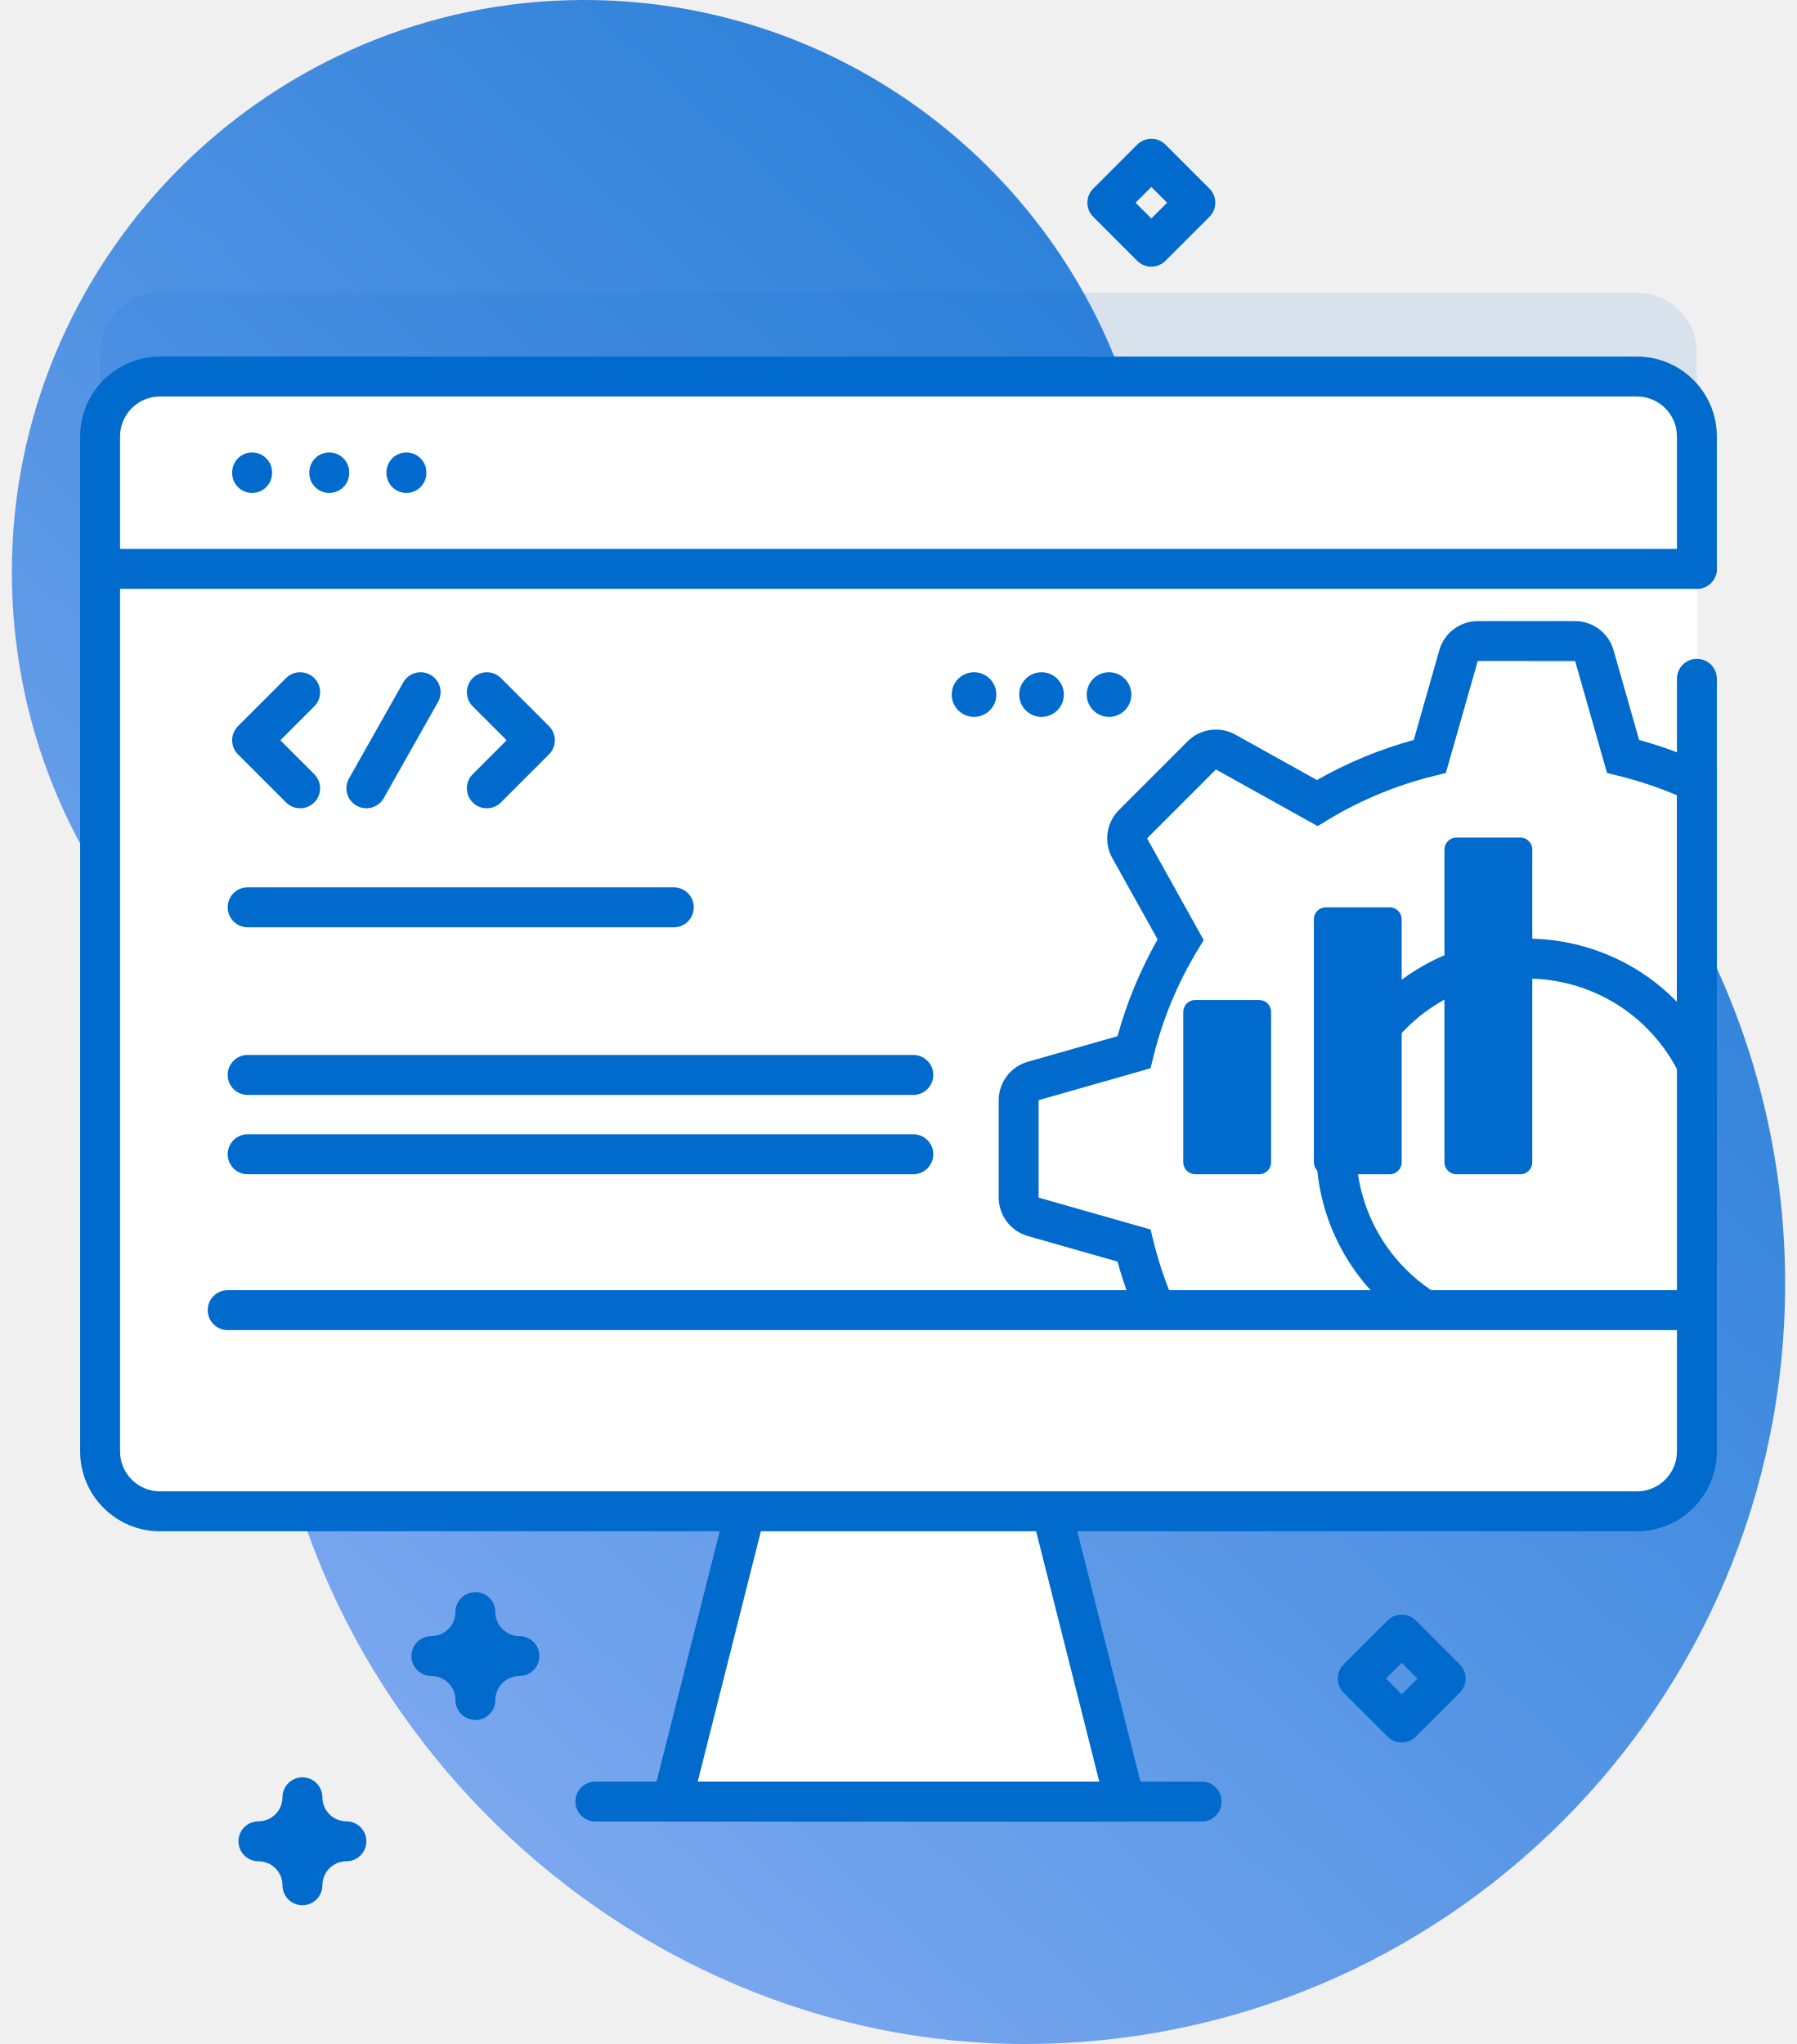
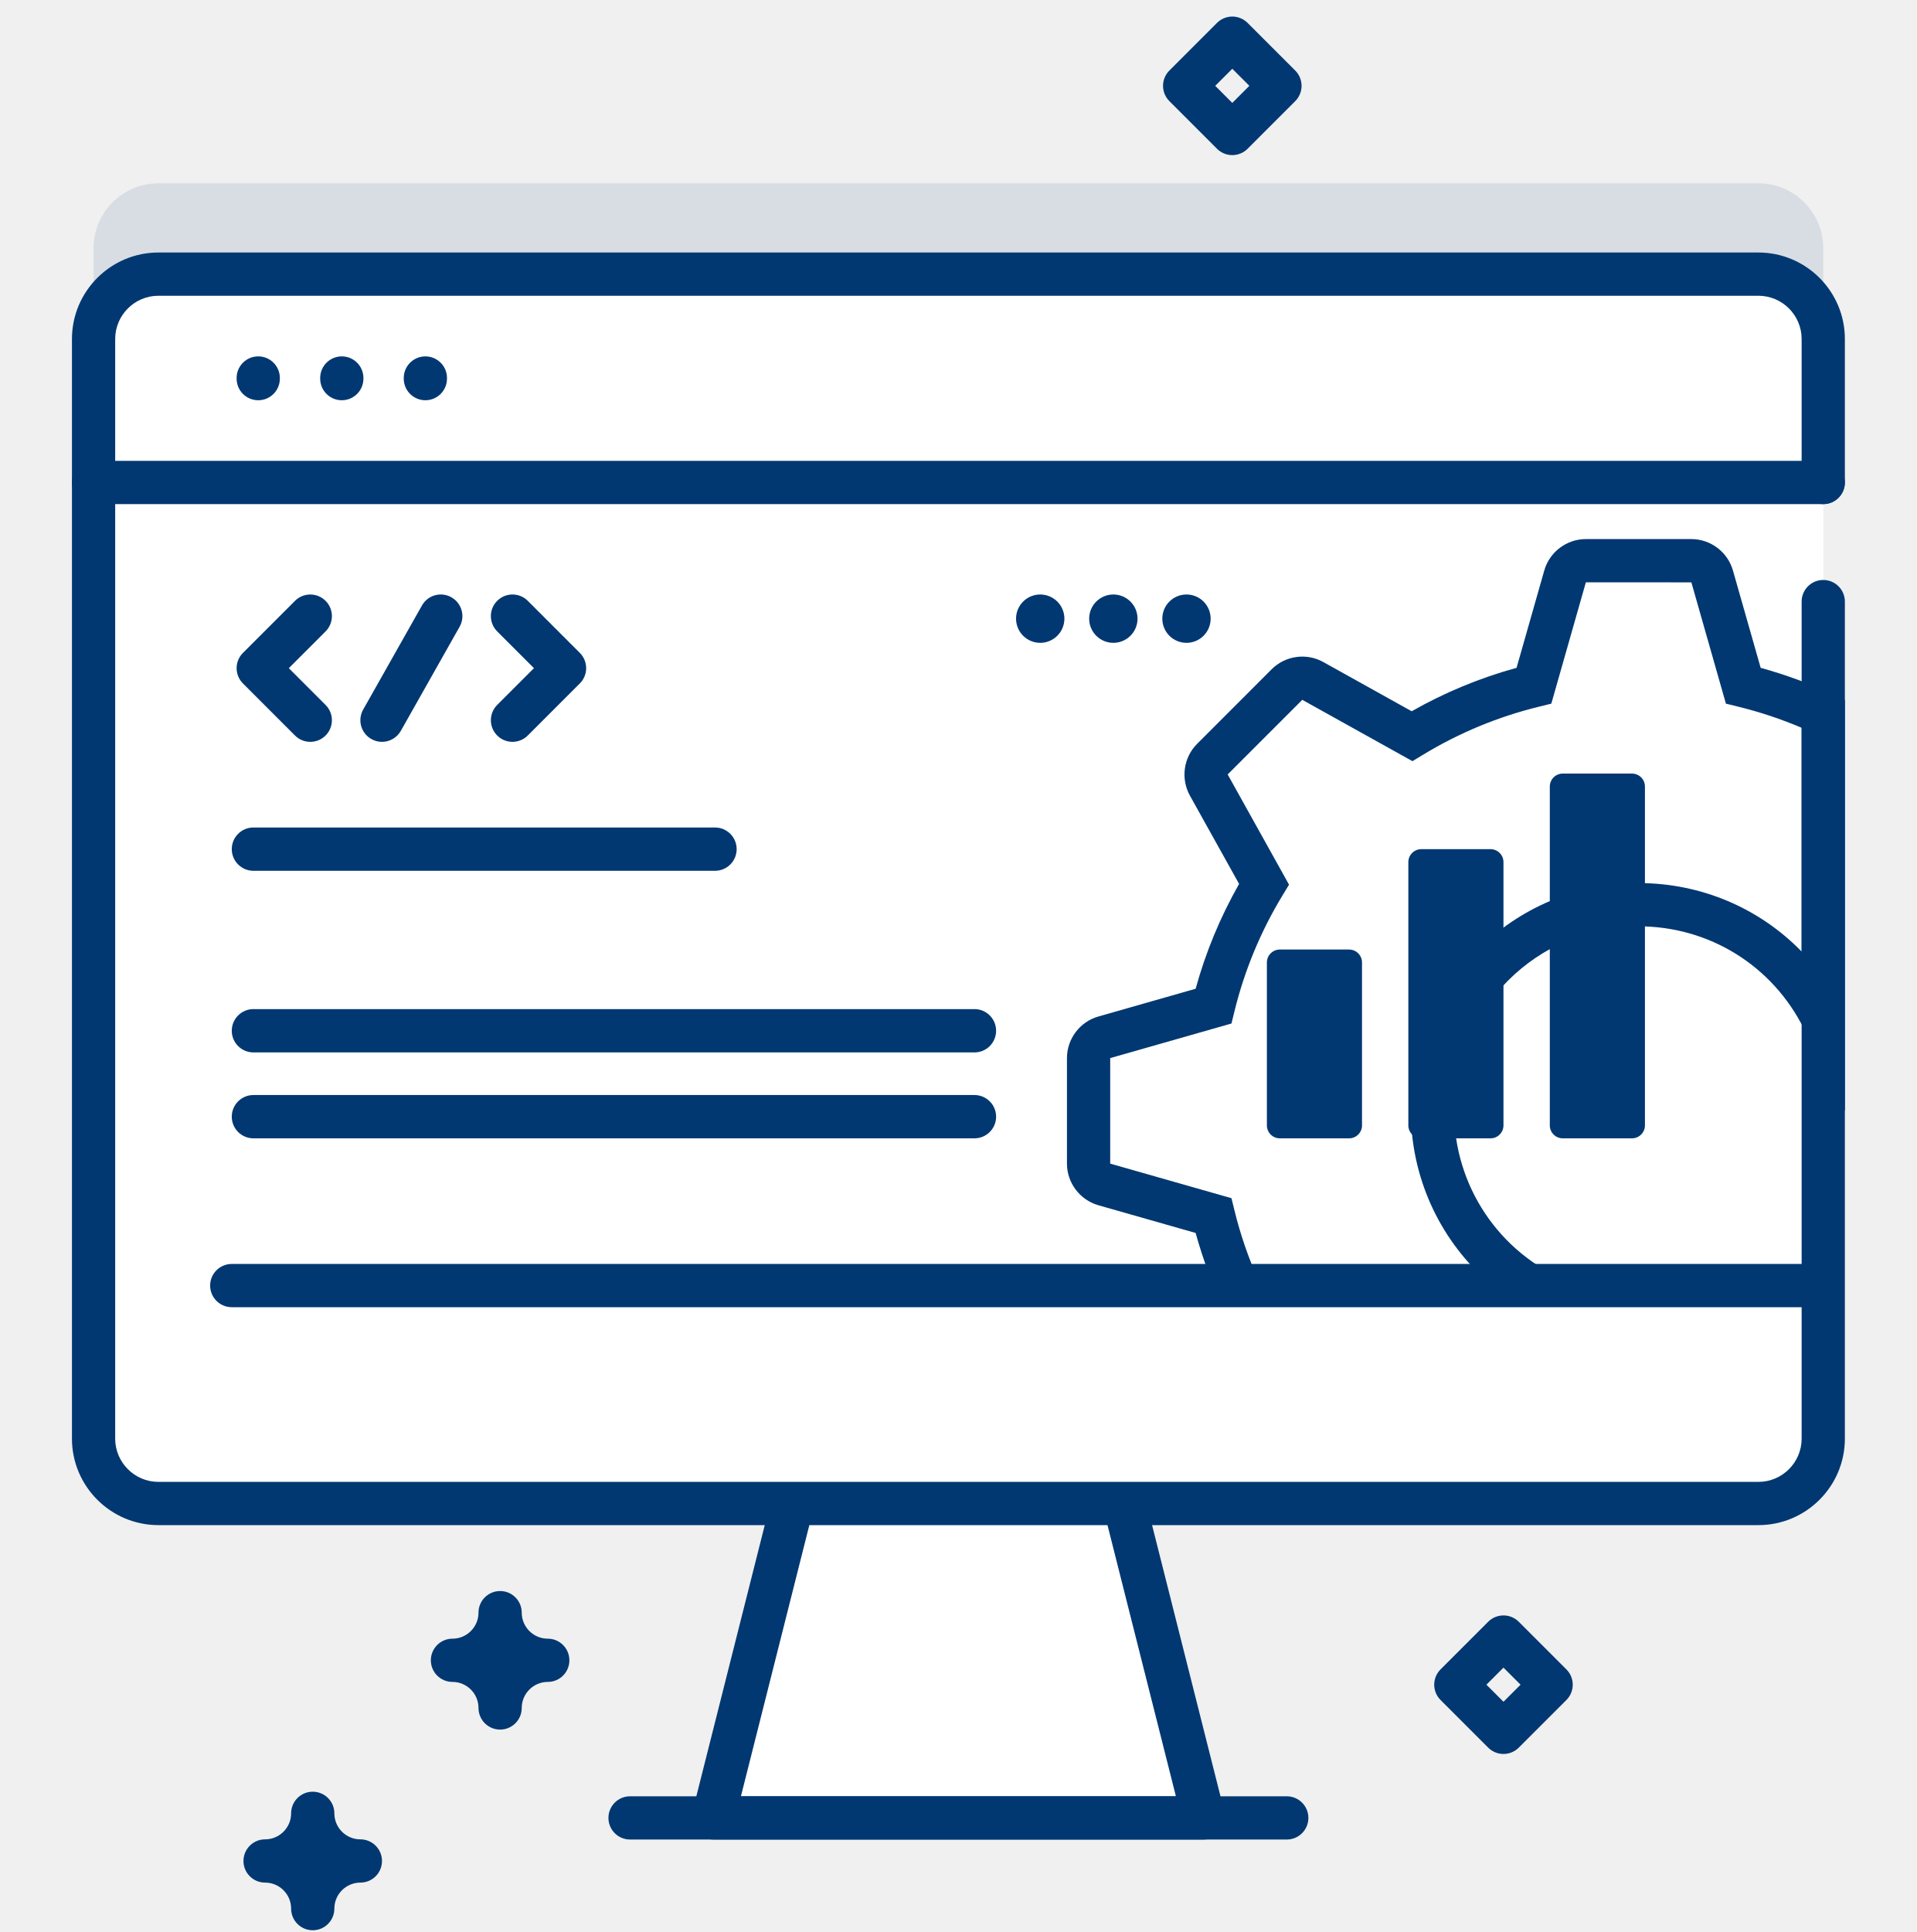
- <svg xmlns="http://www.w3.org/2000/svg" width="131" height="149" viewBox="0 0 131 149" fill="none">
-   <path d="M81.237 26.003C75 10.676 59.914 -0.108 42.32 0.001C19.876 0.139 1.422 18.243 0.878 40.681C0.609 51.751 4.654 61.873 11.451 69.486C16.87 75.556 19.589 83.55 19.315 91.681C19.279 92.762 19.273 93.851 19.3 94.947C20.017 124.456 45.225 149.018 74.743 149C105.339 148.982 130.135 124.173 130.135 93.574C130.135 71.144 116.811 51.828 97.647 43.105C90.177 39.705 84.33 33.604 81.237 26.003Z" fill="url(#paint0_linear)" />
-   <path opacity="0.1" d="M123.703 25.701V99.692C123.703 102.102 121.747 104.057 119.338 104.057H11.662C9.252 104.057 7.297 102.102 7.297 99.692V25.701C7.297 23.292 9.252 21.336 11.662 21.336H119.338C121.747 21.336 123.703 23.292 123.703 25.701Z" fill="#006BCD" />
-   <path d="M83.932 19.439C83.546 19.439 83.176 19.285 82.903 19.013L79.697 15.806C79.129 15.238 79.129 14.316 79.697 13.748L82.903 10.542C83.176 10.269 83.546 10.116 83.932 10.116C84.318 10.116 84.688 10.269 84.961 10.542L88.168 13.748C88.441 14.021 88.594 14.391 88.594 14.777C88.594 15.164 88.441 15.534 88.168 15.806L84.961 19.013C84.688 19.285 84.318 19.439 83.932 19.439ZM82.784 14.777L83.932 15.926L85.081 14.777L83.932 13.629L82.784 14.777Z" fill="#006BCD" />
-   <path d="M102.183 127.022C101.797 127.022 101.426 126.869 101.154 126.596L97.947 123.39C97.379 122.822 97.379 121.9 97.947 121.332L101.154 118.126C101.722 117.558 102.643 117.558 103.211 118.126L106.418 121.332C106.691 121.605 106.844 121.975 106.844 122.361C106.844 122.747 106.691 123.117 106.418 123.39L103.211 126.597C102.938 126.869 102.568 127.022 102.183 127.022ZM101.034 122.361L102.183 123.51L103.331 122.361L102.183 121.212L101.034 122.361Z" fill="#006BCD" />
-   <path d="M22.047 138.884C21.243 138.884 20.592 138.233 20.592 137.429C20.592 136.464 19.806 135.678 18.84 135.678C18.036 135.678 17.385 135.026 17.385 134.223C17.385 133.419 18.036 132.768 18.84 132.768C19.806 132.768 20.592 131.982 20.592 131.016C20.592 130.213 21.243 129.561 22.047 129.561C22.851 129.561 23.502 130.213 23.502 131.016C23.502 131.982 24.287 132.768 25.253 132.768C26.057 132.768 26.708 133.419 26.708 134.223C26.708 135.026 26.057 135.678 25.253 135.678C24.288 135.678 23.502 136.464 23.502 137.429C23.502 138.233 22.85 138.884 22.047 138.884Z" fill="#006BCD" />
-   <path d="M34.657 125.382C33.853 125.382 33.202 124.73 33.202 123.927C33.202 122.961 32.416 122.175 31.451 122.175C30.647 122.175 29.995 121.524 29.995 120.72C29.995 119.917 30.647 119.265 31.451 119.265C32.416 119.265 33.202 118.479 33.202 117.514C33.202 116.71 33.853 116.059 34.657 116.059C35.461 116.059 36.112 116.71 36.112 117.514C36.112 118.479 36.898 119.265 37.864 119.265C38.667 119.265 39.319 119.917 39.319 120.72C39.319 121.524 38.667 122.175 37.864 122.175C36.898 122.175 36.112 122.961 36.112 123.927C36.112 124.73 35.461 125.382 34.657 125.382Z" fill="#006BCD" />
-   <path d="M82.004 131.328H48.996L53.298 114.273L55.597 105.164H75.403L77.702 114.273L82.004 131.328Z" fill="white" />
-   <path d="M82.005 132.781H48.995C48.547 132.781 48.123 132.574 47.847 132.22C47.572 131.866 47.475 131.405 47.585 130.97L52.78 110.382C52.977 109.603 53.768 109.132 54.547 109.328C55.326 109.524 55.798 110.315 55.601 111.094L50.863 129.871H80.137L75.357 110.927C75.16 110.148 75.632 109.356 76.412 109.16C77.192 108.964 77.982 109.435 78.178 110.215L83.415 130.97C83.525 131.405 83.428 131.866 83.153 132.22C82.877 132.574 82.453 132.781 82.005 132.781Z" fill="#006BCD" />
-   <path d="M123.703 31.813V105.804C123.703 108.213 121.747 110.169 119.338 110.169H11.662C9.252 110.169 7.297 108.213 7.297 105.804V31.813C7.297 29.403 9.252 27.448 11.662 27.448H119.338C121.747 27.448 123.703 29.403 123.703 31.813Z" fill="white" />
-   <path d="M119.338 27.448H94.311V110.169H119.338C121.747 110.169 123.703 108.213 123.703 105.804V31.813C123.703 29.403 121.747 27.448 119.338 27.448Z" fill="white" />
-   <path d="M118.319 55.138L116.227 47.79C116.049 47.164 115.476 46.73 114.827 46.73H107.726C107.077 46.73 106.504 47.164 106.327 47.79L104.234 55.138C101.301 55.857 98.539 57.012 96.025 58.537L89.349 54.821C88.781 54.504 88.071 54.602 87.611 55.062L82.591 60.085C82.132 60.545 82.033 61.252 82.347 61.822L86.066 68.498C84.541 71.013 83.383 73.775 82.664 76.705L75.316 78.8C74.69 78.978 74.26 79.548 74.26 80.2V87.301C74.26 87.95 74.69 88.52 75.316 88.701L82.664 90.793C83.157 92.804 83.859 94.733 84.742 96.558H105.945C100.93 94.468 97.404 89.523 97.404 83.751C97.404 76.088 103.614 69.878 111.277 69.878C116.722 69.878 121.43 73.012 123.703 77.575V57.029C121.992 56.232 120.191 55.598 118.319 55.138Z" fill="white" />
-   <path d="M113.219 98.013H83.83L83.432 97.192C82.618 95.511 81.958 93.756 81.465 91.965L74.918 90.1C73.671 89.741 72.805 88.59 72.805 87.301V80.2C72.805 78.905 73.674 77.754 74.919 77.401L81.465 75.534C82.143 73.069 83.124 70.703 84.39 68.479L81.076 62.531C80.45 61.394 80.651 59.968 81.562 59.056L86.582 54.034C87.499 53.117 88.928 52.919 90.058 53.551L96.005 56.861C98.226 55.597 100.593 54.617 103.063 53.939L104.927 47.392C105.28 46.146 106.432 45.276 107.726 45.276H114.827C116.122 45.276 117.273 46.146 117.626 47.393L119.491 53.94C121.153 54.397 122.773 54.991 124.317 55.711L125.158 56.102V83.76L122.4 78.224C120.283 73.973 116.021 71.333 111.276 71.333C104.429 71.333 98.859 76.903 98.859 83.751C98.859 88.779 101.86 93.279 106.504 95.215L113.219 98.013ZM85.671 95.103H100.97C97.824 92.252 95.949 88.167 95.949 83.751C95.949 75.299 102.825 68.423 111.277 68.423C115.5 68.423 119.414 70.118 122.248 73.031V57.974C120.873 57.389 119.439 56.911 117.972 56.551L117.152 56.349L114.828 48.188L107.727 48.185L105.402 56.35L104.581 56.551C101.824 57.227 99.2 58.313 96.779 59.781L96.056 60.22L88.642 56.092L83.621 61.114L87.75 68.529L87.311 69.253C85.84 71.678 84.752 74.302 84.078 77.051L83.876 77.872L75.715 80.199L75.715 87.301L83.876 89.625L84.078 90.447C84.466 92.035 85.001 93.597 85.671 95.103Z" fill="#006BCD" />
-   <path d="M123.703 41.467V31.814C123.703 29.403 121.749 27.448 119.338 27.448H11.662C9.251 27.448 7.297 29.403 7.297 31.814V41.467H123.703Z" fill="white" />
-   <path d="M123.703 42.922H7.297C6.493 42.922 5.842 42.27 5.842 41.467C5.842 40.663 6.493 40.012 7.297 40.012H123.703C124.507 40.012 125.158 40.663 125.158 41.467C125.158 42.27 124.507 42.922 123.703 42.922Z" fill="#006BCD" />
-   <path d="M7.297 95.505V105.804C7.297 108.215 9.251 110.169 11.662 110.169H119.338C121.748 110.169 123.703 108.215 123.703 105.804V95.505H7.297Z" fill="white" />
-   <path d="M123.542 96.96H16.597C15.793 96.96 15.142 96.308 15.142 95.505C15.142 94.701 15.793 94.05 16.597 94.05H123.542C124.346 94.05 124.997 94.701 124.997 95.505C124.997 96.308 124.346 96.96 123.542 96.96Z" fill="#006BCD" />
-   <path d="M87.598 132.781H43.402C42.598 132.781 41.947 132.129 41.947 131.326C41.947 130.522 42.598 129.871 43.402 129.871H87.598C88.401 129.871 89.053 130.522 89.053 131.326C89.053 132.129 88.401 132.781 87.598 132.781Z" fill="#006BCD" />
-   <path d="M18.379 35.934C17.576 35.934 16.924 35.283 16.924 34.479V34.437C16.924 33.633 17.576 32.982 18.379 32.982C19.183 32.982 19.834 33.633 19.834 34.437V34.479C19.834 35.283 19.183 35.934 18.379 35.934Z" fill="#006BCD" />
-   <path d="M24.003 35.934C23.199 35.934 22.548 35.283 22.548 34.479V34.437C22.548 33.633 23.199 32.982 24.003 32.982C24.807 32.982 25.458 33.633 25.458 34.437V34.479C25.458 35.283 24.807 35.934 24.003 35.934Z" fill="#006BCD" />
-   <path d="M29.627 35.934C28.823 35.934 28.172 35.283 28.172 34.479V34.437C28.172 33.633 28.823 32.982 29.627 32.982C30.431 32.982 31.082 33.633 31.082 34.437V34.479C31.082 35.283 30.431 35.934 29.627 35.934Z" fill="#006BCD" />
-   <path d="M119.338 111.624H11.662C8.453 111.624 5.842 109.013 5.842 105.804V31.814C5.842 28.604 8.453 25.993 11.662 25.993H119.338C122.547 25.993 125.158 28.604 125.158 31.814V41.467C125.158 42.27 124.507 42.922 123.703 42.922C122.899 42.922 122.248 42.27 122.248 41.467V31.814C122.248 30.209 120.943 28.904 119.338 28.904H11.662C10.057 28.904 8.752 30.209 8.752 31.814V105.804C8.752 107.409 10.057 108.714 11.662 108.714H119.338C120.943 108.714 122.248 107.409 122.248 105.804V49.482C122.248 48.678 122.899 48.027 123.703 48.027C124.507 48.027 125.158 48.678 125.158 49.482V105.804C125.158 109.013 122.547 111.624 119.338 111.624Z" fill="#006BCD" />
-   <path d="M66.579 79.817H18.055C17.25 79.817 16.598 79.165 16.598 78.359C16.598 77.555 17.25 76.902 18.055 76.902H66.579C67.384 76.902 68.037 77.555 68.037 78.359C68.037 79.165 67.384 79.817 66.579 79.817Z" fill="#006BCD" />
-   <path d="M49.118 67.597H18.055C17.25 67.597 16.598 66.944 16.598 66.139C16.598 65.334 17.25 64.682 18.055 64.682H49.118C49.923 64.682 50.576 65.334 50.576 66.139C50.576 66.944 49.923 67.597 49.118 67.597Z" fill="#006BCD" />
-   <path d="M66.579 85.598H18.055C17.25 85.598 16.598 84.946 16.598 84.141C16.598 83.336 17.25 82.684 18.055 82.684H66.579C67.384 82.684 68.037 83.336 68.037 84.141C68.037 84.946 67.384 85.598 66.579 85.598Z" fill="#006BCD" />
-   <path d="M21.882 58.919C21.509 58.919 21.137 58.778 20.853 58.493L17.351 54.991C16.782 54.423 16.782 53.501 17.351 52.933L20.853 49.431C21.421 48.863 22.343 48.863 22.91 49.431C23.479 49.999 23.479 50.921 22.91 51.489L20.437 53.962L22.91 56.436C23.479 57.004 23.479 57.926 22.91 58.494C22.627 58.778 22.254 58.919 21.882 58.919Z" fill="#006BCD" />
-   <path d="M35.49 58.919C35.118 58.919 34.745 58.778 34.461 58.493C33.893 57.925 33.893 57.004 34.461 56.436L36.935 53.962L34.461 51.489C33.893 50.92 33.893 49.999 34.461 49.431C35.029 48.863 35.951 48.863 36.519 49.431L40.021 52.933C40.59 53.501 40.59 54.423 40.021 54.991L36.519 58.493C36.235 58.778 35.862 58.919 35.49 58.919Z" fill="#006BCD" />
-   <path d="M26.707 58.92C26.464 58.92 26.219 58.859 25.993 58.731C25.293 58.336 25.046 57.449 25.441 56.749L29.397 49.744C29.791 49.044 30.679 48.797 31.379 49.192C32.079 49.587 32.326 50.475 31.931 51.175L27.975 58.18C27.707 58.654 27.214 58.92 26.707 58.92Z" fill="#006BCD" />
-   <path d="M101.309 85.599H96.653C96.171 85.599 95.78 85.208 95.78 84.725V67.013C95.78 66.53 96.171 66.139 96.653 66.139H101.309C101.792 66.139 102.182 66.53 102.182 67.013V84.725C102.182 85.208 101.792 85.599 101.309 85.599Z" fill="#006BCD" />
-   <path d="M91.79 85.598H87.133C86.651 85.598 86.26 85.208 86.26 84.725V73.767C86.26 73.284 86.651 72.894 87.133 72.894H91.79C92.272 72.894 92.662 73.284 92.662 73.767V84.725C92.662 85.208 92.272 85.598 91.79 85.598Z" fill="#006BCD" />
-   <path d="M110.829 85.599H106.173C105.691 85.599 105.3 85.208 105.3 84.725V61.927C105.3 61.445 105.691 61.054 106.173 61.054H110.829C111.312 61.054 111.703 61.445 111.703 61.927V84.725C111.703 85.208 111.312 85.599 110.829 85.599Z" fill="#006BCD" />
-   <path d="M80.849 52.258C81.747 52.258 82.475 51.53 82.475 50.631C82.475 49.733 81.747 49.004 80.849 49.004C79.95 49.004 79.222 49.733 79.222 50.631C79.222 51.53 79.95 52.258 80.849 52.258Z" fill="#006BCD" />
-   <path d="M75.927 52.258C76.826 52.258 77.554 51.53 77.554 50.631C77.554 49.733 76.826 49.004 75.927 49.004C75.029 49.004 74.3 49.733 74.3 50.631C74.3 51.53 75.029 52.258 75.927 52.258Z" fill="#006BCD" />
-   <path d="M71.006 52.258C71.904 52.258 72.633 51.53 72.633 50.631C72.633 49.733 71.904 49.004 71.006 49.004C70.108 49.004 69.379 49.733 69.379 50.631C69.379 51.53 70.108 52.258 71.006 52.258Z" fill="#006BCD" />
+ <svg xmlns="http://www.w3.org/2000/svg" width="129" height="130" viewBox="0 0 129 130" fill="none">
+   <g clip-path="url(#clip0)">
+     <path opacity="0.1" d="M122.703 16.699V90.69C122.703 93.1 120.747 95.055 118.338 95.055H10.662C8.252 95.055 6.297 93.1 6.297 90.69V16.699C6.297 14.29 8.252 12.334 10.662 12.334H118.338C120.747 12.334 122.703 14.29 122.703 16.699V16.699Z" fill="#023872" />
+     <path d="M82.932 10.437C82.546 10.437 82.176 10.284 81.903 10.011L78.697 6.804C78.129 6.236 78.129 5.315 78.697 4.747L81.903 1.54C82.176 1.267 82.546 1.114 82.932 1.114C83.318 1.114 83.688 1.268 83.961 1.54L87.168 4.747C87.441 5.02 87.594 5.39 87.594 5.776C87.594 6.162 87.441 6.532 87.168 6.805L83.961 10.011C83.688 10.284 83.318 10.437 82.932 10.437V10.437ZM81.784 5.775L82.932 6.924L84.081 5.775L82.932 4.627L81.784 5.775Z" fill="#023872" />
+     <path d="M101.183 118.021C100.797 118.021 100.426 117.868 100.154 117.595L96.947 114.388C96.379 113.82 96.379 112.899 96.947 112.331L100.154 109.124C100.722 108.556 101.643 108.556 102.211 109.124L105.418 112.331C105.691 112.604 105.844 112.974 105.844 113.36C105.844 113.746 105.691 114.116 105.418 114.389L102.211 117.595C101.938 117.868 101.568 118.021 101.183 118.021V118.021ZM100.034 113.359L101.183 114.508L102.331 113.359L101.183 112.211L100.034 113.359Z" fill="#023872" />
+     <path d="M21.047 129.883C20.243 129.883 19.592 129.231 19.592 128.427C19.592 127.462 18.806 126.676 17.84 126.676C17.036 126.676 16.385 126.025 16.385 125.221C16.385 124.418 17.036 123.766 17.84 123.766C18.806 123.766 19.592 122.98 19.592 122.015C19.592 121.211 20.243 120.56 21.047 120.56C21.851 120.56 22.502 121.211 22.502 122.015C22.502 122.98 23.287 123.766 24.253 123.766C25.057 123.766 25.708 124.418 25.708 125.221C25.708 126.025 25.057 126.676 24.253 126.676C23.288 126.676 22.502 127.462 22.502 128.427C22.502 129.231 21.85 129.883 21.047 129.883Z" fill="#023872" />
+     <path d="M33.657 116.38C32.853 116.38 32.202 115.728 32.202 114.925C32.202 113.959 31.416 113.173 30.451 113.173C29.647 113.173 28.995 112.522 28.995 111.718C28.995 110.915 29.647 110.263 30.451 110.263C31.416 110.263 32.202 109.477 32.202 108.512C32.202 107.708 32.853 107.057 33.657 107.057C34.461 107.057 35.112 107.708 35.112 108.512C35.112 109.477 35.898 110.263 36.864 110.263C37.667 110.263 38.319 110.915 38.319 111.718C38.319 112.522 37.667 113.173 36.864 113.173C35.898 113.173 35.112 113.959 35.112 114.925C35.112 115.728 34.461 116.38 33.657 116.38Z" fill="#023872" />
+     <path d="M81.004 122.326H47.996L52.298 105.271L54.597 96.162H74.403L76.702 105.271L81.004 122.326Z" fill="white" />
+     <path d="M81.005 123.779H47.995C47.547 123.779 47.123 123.572 46.847 123.218C46.572 122.864 46.475 122.403 46.585 121.968L51.78 101.38C51.977 100.601 52.768 100.129 53.547 100.325C54.326 100.522 54.798 101.313 54.601 102.092L49.863 120.869H79.137L74.357 101.924C74.16 101.145 74.632 100.354 75.412 100.158C76.192 99.962 76.982 100.433 77.178 101.213L82.415 121.968C82.525 122.403 82.428 122.864 82.153 123.218C81.877 123.572 81.453 123.779 81.005 123.779V123.779Z" fill="#023872" />
+     <path d="M122.703 22.811V96.801C122.703 99.211 120.747 101.167 118.338 101.167H10.662C8.252 101.167 6.297 99.211 6.297 96.801V22.811C6.297 20.401 8.252 18.445 10.662 18.445H118.338C120.747 18.445 122.703 20.401 122.703 22.811V22.811Z" fill="white" />
+     <path d="M118.338 18.445H93.311V101.167H118.338C120.747 101.167 122.703 99.211 122.703 96.801V22.811C122.703 20.401 120.747 18.445 118.338 18.445V18.445Z" fill="white" />
+     <path d="M117.319 46.136L115.227 38.788C115.049 38.162 114.476 37.728 113.827 37.728H106.726C106.077 37.728 105.504 38.162 105.327 38.788L103.234 46.136C100.301 46.855 97.539 48.01 95.025 49.535L88.349 45.819C87.781 45.502 87.071 45.6 86.611 46.06L81.591 51.083C81.132 51.543 81.033 52.25 81.347 52.821L85.066 59.496C83.541 62.011 82.383 64.773 81.664 67.703L74.316 69.798C73.69 69.976 73.26 70.546 73.26 71.198V78.299C73.26 78.948 73.69 79.518 74.316 79.699L81.664 81.791C82.157 83.802 82.859 85.731 83.742 87.556H104.945C99.93 85.466 96.404 80.521 96.404 74.749C96.404 67.086 102.614 60.876 110.277 60.876C115.722 60.876 120.43 64.01 122.703 68.573V48.028C120.992 47.23 119.191 46.596 117.319 46.136V46.136Z" fill="white" />
+     <path d="M112.219 89.011H82.83L82.432 88.19C81.618 86.509 80.958 84.754 80.465 82.963L73.918 81.098C72.671 80.739 71.805 79.588 71.805 78.299V71.198C71.805 69.903 72.674 68.751 73.919 68.398L80.465 66.531C81.143 64.067 82.124 61.701 83.39 59.477L80.076 53.529C79.45 52.392 79.651 50.966 80.562 50.054L85.582 45.032C86.499 44.115 87.928 43.916 89.058 44.548L95.005 47.859C97.226 46.595 99.593 45.615 102.063 44.937L103.927 38.389C104.28 37.144 105.432 36.273 106.726 36.273H113.827C115.122 36.273 116.273 37.144 116.626 38.391L118.491 44.937C120.153 45.394 121.773 45.989 123.317 46.708L124.158 47.1V74.758L121.4 69.222C119.283 64.971 115.021 62.331 110.276 62.331C103.429 62.331 97.859 67.901 97.859 74.748C97.859 79.777 100.86 84.277 105.504 86.213L112.219 89.011ZM84.671 86.101H99.97C96.824 83.25 94.949 79.165 94.949 74.748C94.949 66.297 101.825 59.42 110.277 59.42C114.5 59.42 118.414 61.115 121.248 64.028V48.972C119.873 48.386 118.439 47.909 116.972 47.548L116.152 47.347L113.828 39.186L106.727 39.183L104.402 47.347L103.581 47.549C100.824 48.224 98.2 49.311 95.779 50.779L95.056 51.217L87.642 47.09L82.621 52.111L86.75 59.527L86.311 60.251C84.84 62.675 83.752 65.299 83.078 68.049L82.876 68.87L74.715 71.197L74.715 78.298L82.876 80.623L83.078 81.444C83.466 83.033 84.001 84.595 84.671 86.101V86.101Z" fill="#023872" />
+     <path d="M122.703 32.465V22.811C122.703 20.401 120.749 18.446 118.338 18.446H10.662C8.251 18.446 6.297 20.401 6.297 22.811V32.465H122.703Z" fill="white" />
+     <path d="M122.703 33.92H6.297C5.493 33.92 4.842 33.268 4.842 32.465C4.842 31.661 5.493 31.01 6.297 31.01H122.703C123.507 31.01 124.158 31.661 124.158 32.465C124.158 33.268 123.507 33.92 122.703 33.92Z" fill="#023872" />
+     <path d="M6.297 86.503V96.802C6.297 99.213 8.251 101.167 10.662 101.167H118.338C120.748 101.167 122.703 99.213 122.703 96.802V86.503H6.297Z" fill="white" />
+     <path d="M122.542 87.958H15.597C14.793 87.958 14.142 87.306 14.142 86.503C14.142 85.699 14.793 85.048 15.597 85.048H122.542C123.346 85.048 123.997 85.699 123.997 86.503C123.997 87.306 123.346 87.958 122.542 87.958Z" fill="#023872" />
+     <path d="M86.598 123.778H42.402C41.598 123.778 40.947 123.127 40.947 122.323C40.947 121.52 41.598 120.868 42.402 120.868H86.598C87.401 120.868 88.053 121.52 88.053 122.323C88.053 123.127 87.401 123.778 86.598 123.778V123.778Z" fill="#023872" />
+     <path d="M17.379 26.932C16.576 26.932 15.924 26.281 15.924 25.477V25.435C15.924 24.631 16.576 23.98 17.379 23.98C18.183 23.98 18.834 24.631 18.834 25.435V25.477C18.834 26.281 18.183 26.932 17.379 26.932Z" fill="#023872" />
+     <path d="M23.003 26.932C22.199 26.932 21.548 26.281 21.548 25.477V25.435C21.548 24.631 22.199 23.98 23.003 23.98C23.807 23.98 24.458 24.631 24.458 25.435V25.477C24.458 26.281 23.807 26.932 23.003 26.932Z" fill="#023872" />
+     <path d="M28.627 26.932C27.823 26.932 27.172 26.281 27.172 25.477V25.435C27.172 24.631 27.823 23.98 28.627 23.98C29.431 23.98 30.082 24.631 30.082 25.435V25.477C30.082 26.281 29.431 26.932 28.627 26.932Z" fill="#023872" />
+     <path d="M118.338 102.622H10.662C7.453 102.622 4.842 100.011 4.842 96.801V22.811C4.842 19.602 7.453 16.991 10.662 16.991H118.338C121.547 16.991 124.158 19.602 124.158 22.811V32.465C124.158 33.268 123.507 33.92 122.703 33.92C121.899 33.92 121.248 33.268 121.248 32.465V22.811C121.248 21.207 119.943 19.901 118.338 19.901H10.662C9.057 19.901 7.752 21.207 7.752 22.811V96.802C7.752 98.406 9.057 99.712 10.662 99.712H118.338C119.943 99.712 121.248 98.406 121.248 96.802V40.48C121.248 39.676 121.899 39.025 122.703 39.025C123.507 39.025 124.158 39.676 124.158 40.48V96.802C124.158 100.011 121.547 102.622 118.338 102.622Z" fill="#023872" />
+     <path d="M65.579 70.815H17.055C16.25 70.815 15.598 70.163 15.598 69.358C15.598 68.553 16.25 67.9 17.055 67.9H65.579C66.384 67.9 67.037 68.553 67.037 69.358C67.037 70.163 66.384 70.815 65.579 70.815Z" fill="#023872" />
+     <path d="M48.118 58.594H17.055C16.25 58.594 15.598 57.942 15.598 57.137C15.598 56.332 16.25 55.68 17.055 55.68H48.118C48.923 55.68 49.576 56.332 49.576 57.137C49.576 57.942 48.923 58.594 48.118 58.594Z" fill="#023872" />
+     <path d="M65.579 76.596H17.055C16.25 76.596 15.598 75.944 15.598 75.139C15.598 74.334 16.25 73.682 17.055 73.682H65.579C66.384 73.682 67.037 74.334 67.037 75.139C67.037 75.944 66.384 76.596 65.579 76.596Z" fill="#023872" />
+     <path d="M20.882 49.917C20.509 49.917 20.137 49.776 19.853 49.492L16.351 45.989C15.782 45.421 15.782 44.499 16.351 43.931L19.853 40.429C20.421 39.861 21.343 39.861 21.91 40.429C22.479 40.997 22.479 41.919 21.91 42.487L19.437 44.96L21.91 47.434C22.479 48.002 22.479 48.924 21.91 49.492C21.627 49.776 21.254 49.917 20.882 49.917V49.917Z" fill="#023872" />
+     <path d="M34.49 49.917C34.118 49.917 33.745 49.775 33.461 49.491C32.893 48.922 32.893 48.001 33.461 47.433L35.935 44.959L33.461 42.486C32.893 41.917 32.893 40.996 33.461 40.428C34.029 39.86 34.951 39.86 35.519 40.428L39.021 43.93C39.59 44.499 39.59 45.42 39.021 45.988L35.519 49.49C35.235 49.775 34.862 49.917 34.49 49.917Z" fill="#023872" />
+     <path d="M25.707 49.918C25.464 49.918 25.219 49.857 24.993 49.729C24.293 49.334 24.046 48.447 24.441 47.747L28.397 40.742C28.791 40.042 29.679 39.795 30.379 40.19C31.079 40.585 31.326 41.473 30.931 42.173L26.975 49.178C26.707 49.651 26.214 49.918 25.707 49.918V49.918Z" fill="#023872" />
+     <path d="M100.309 76.597H95.653C95.171 76.597 94.78 76.206 94.78 75.724V58.011C94.78 57.529 95.171 57.138 95.653 57.138H100.309C100.792 57.138 101.182 57.529 101.182 58.011V75.724C101.182 76.206 100.792 76.597 100.309 76.597Z" fill="#023872" />
+     <path d="M90.789 76.597H86.133C85.651 76.597 85.26 76.206 85.26 75.723V64.765C85.26 64.282 85.651 63.892 86.133 63.892H90.789C91.272 63.892 91.662 64.282 91.662 64.765V75.723C91.662 76.206 91.272 76.597 90.789 76.597Z" fill="#023872" />
+     <path d="M109.829 76.596H105.173C104.691 76.596 104.3 76.205 104.3 75.723V52.925C104.3 52.443 104.691 52.052 105.173 52.052H109.829C110.312 52.052 110.703 52.443 110.703 52.925V75.723C110.703 76.205 110.312 76.596 109.829 76.596Z" fill="#023872" />
+     <path d="M79.849 43.255C80.747 43.255 81.475 42.527 81.475 41.629C81.475 40.73 80.747 40.002 79.849 40.002C78.95 40.002 78.222 40.73 78.222 41.629C78.222 42.527 78.95 43.255 79.849 43.255Z" fill="#023872" />
+     <path d="M74.927 43.255C75.826 43.255 76.554 42.527 76.554 41.629C76.554 40.73 75.826 40.002 74.927 40.002C74.029 40.002 73.3 40.73 73.3 41.629C73.3 42.527 74.029 43.255 74.927 43.255Z" fill="#023872" />
+     <path d="M70.006 43.255C70.904 43.255 71.633 42.527 71.633 41.629C71.633 40.73 70.904 40.002 70.006 40.002C69.108 40.002 68.379 40.73 68.379 41.629C68.379 42.527 69.108 43.255 70.006 43.255Z" fill="#023872" />
+   </g>
  <defs>
-     <linearGradient id="paint0_linear" x1="148.082" y1="-12.577" x2="-36.566" y2="189.904" gradientUnits="userSpaceOnUse">
-       <stop stop-color="#006BCD" />
-       <stop offset="1" stop-color="#B7C5FF" />
-     </linearGradient>
+     <clipPath id="clip0">
+       <rect width="129" height="130" fill="white" />
+     </clipPath>
  </defs>
</svg>
